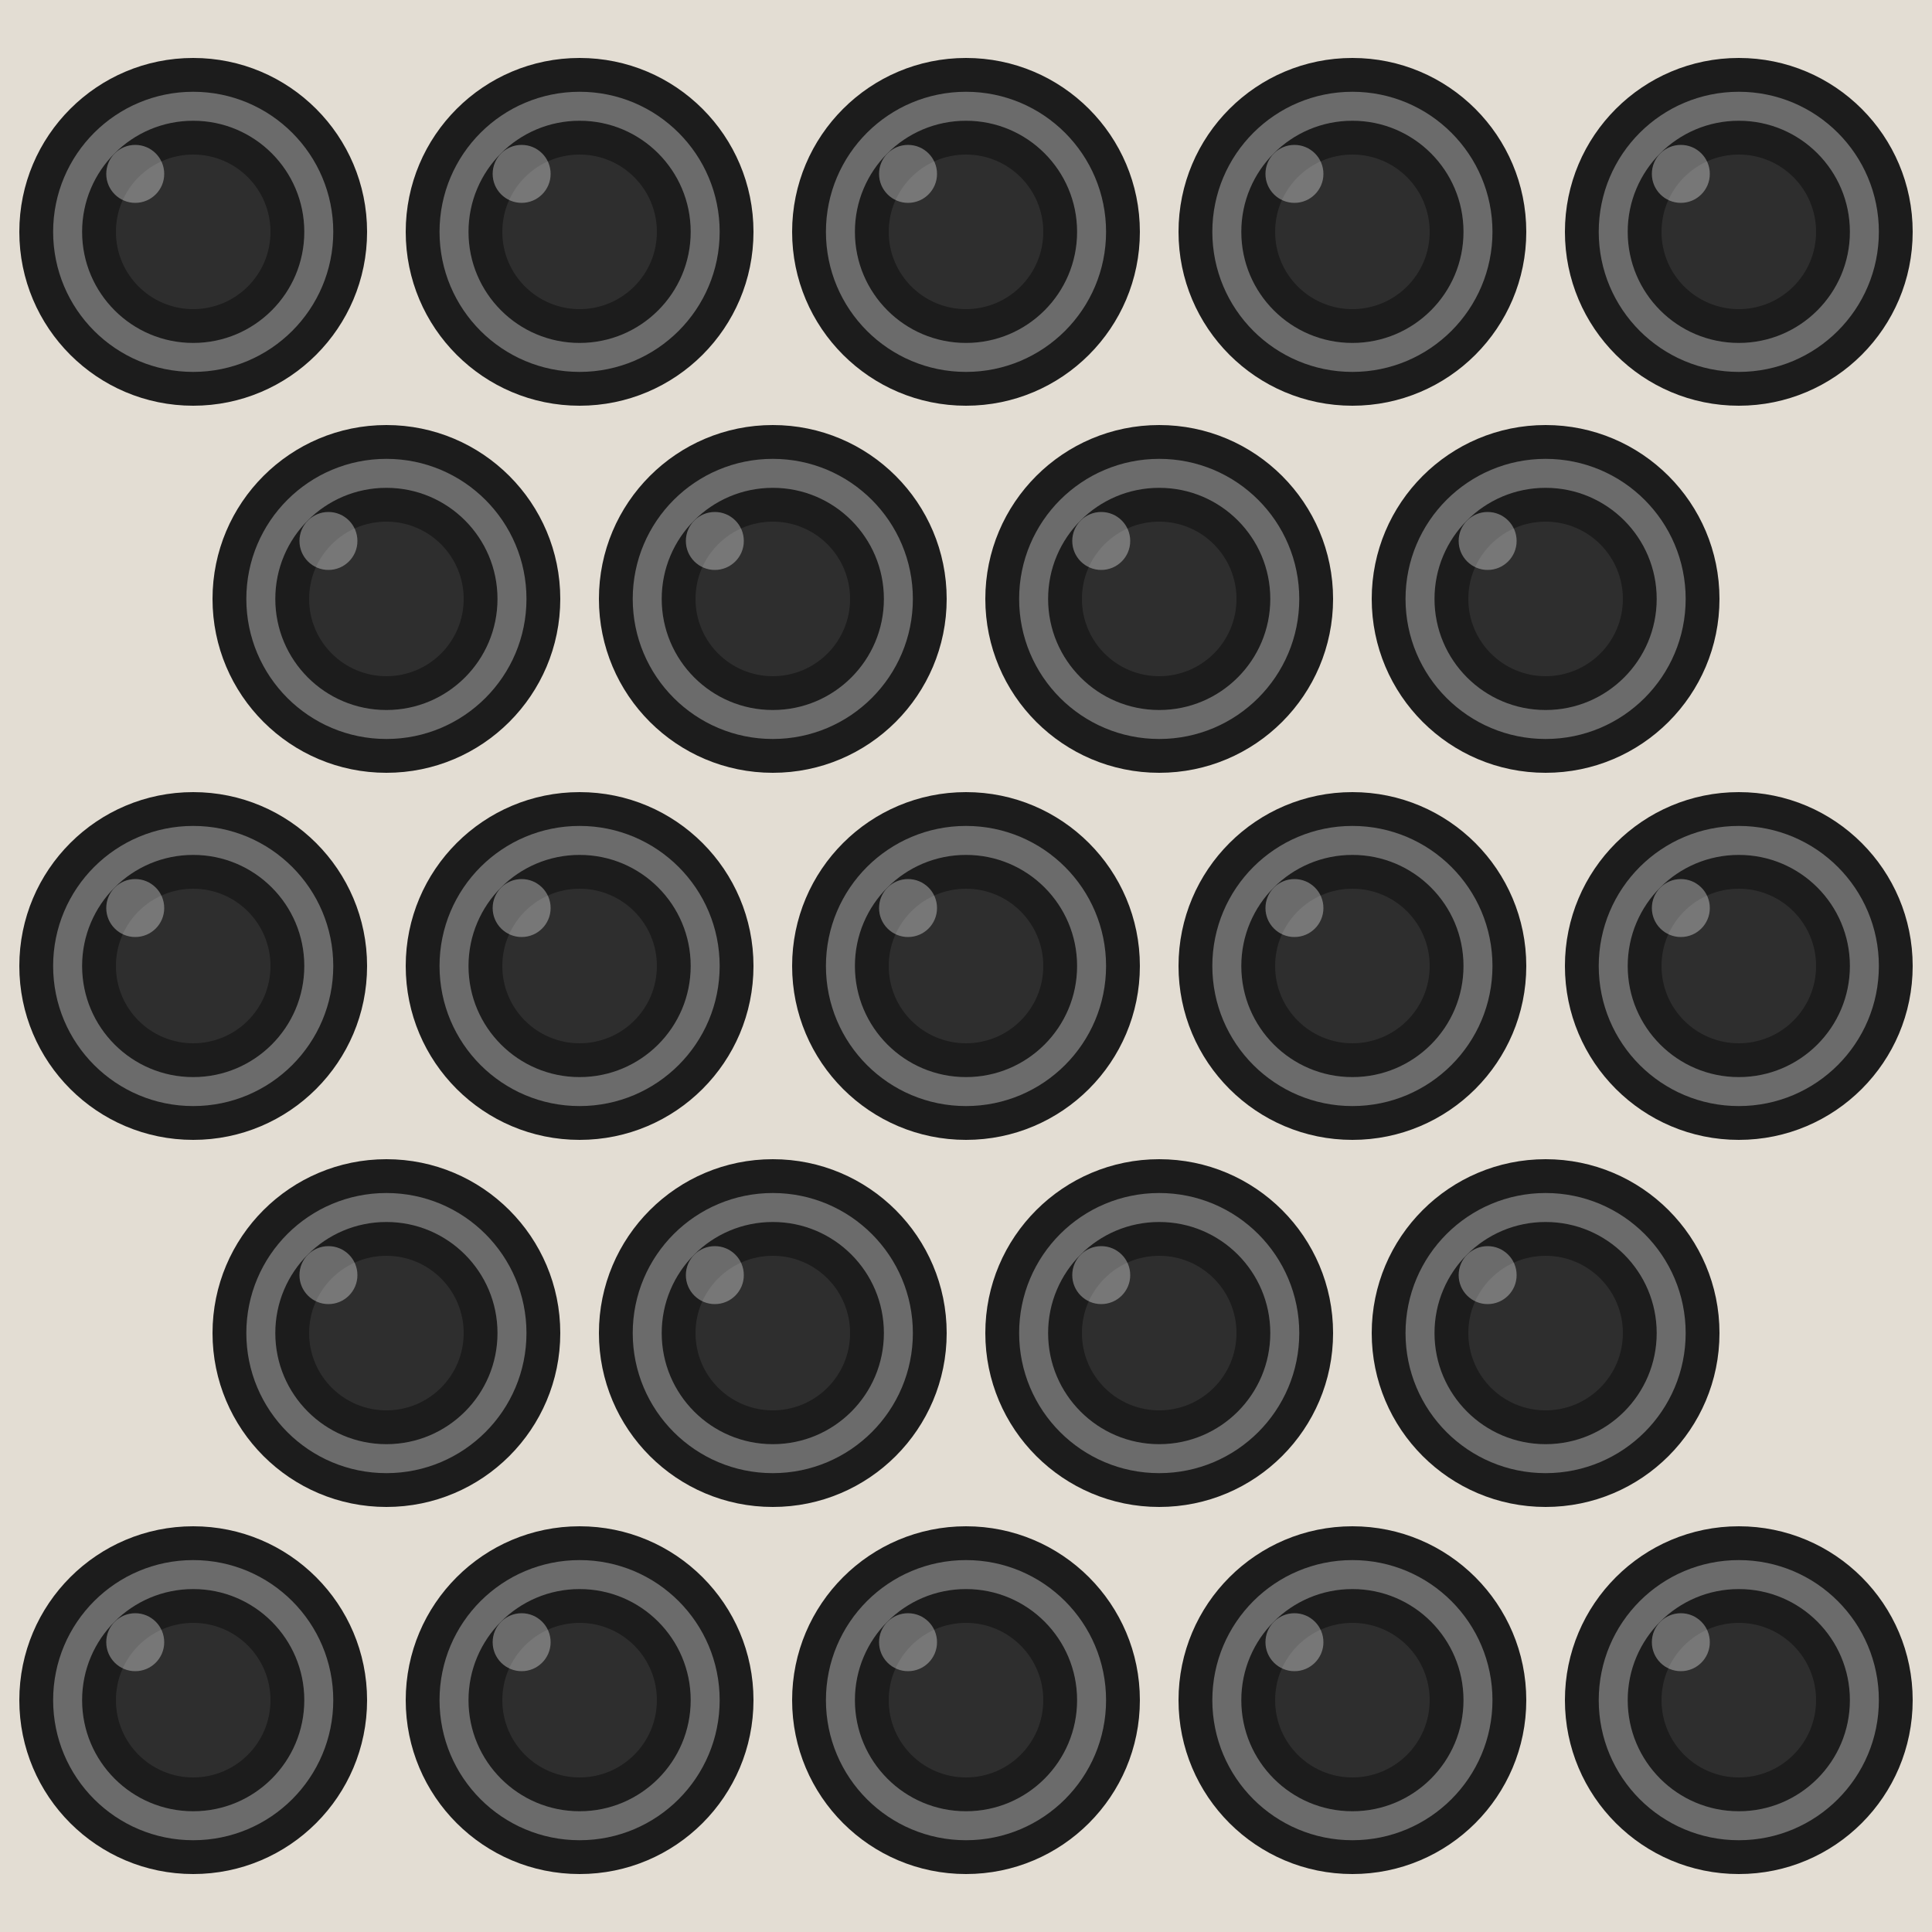
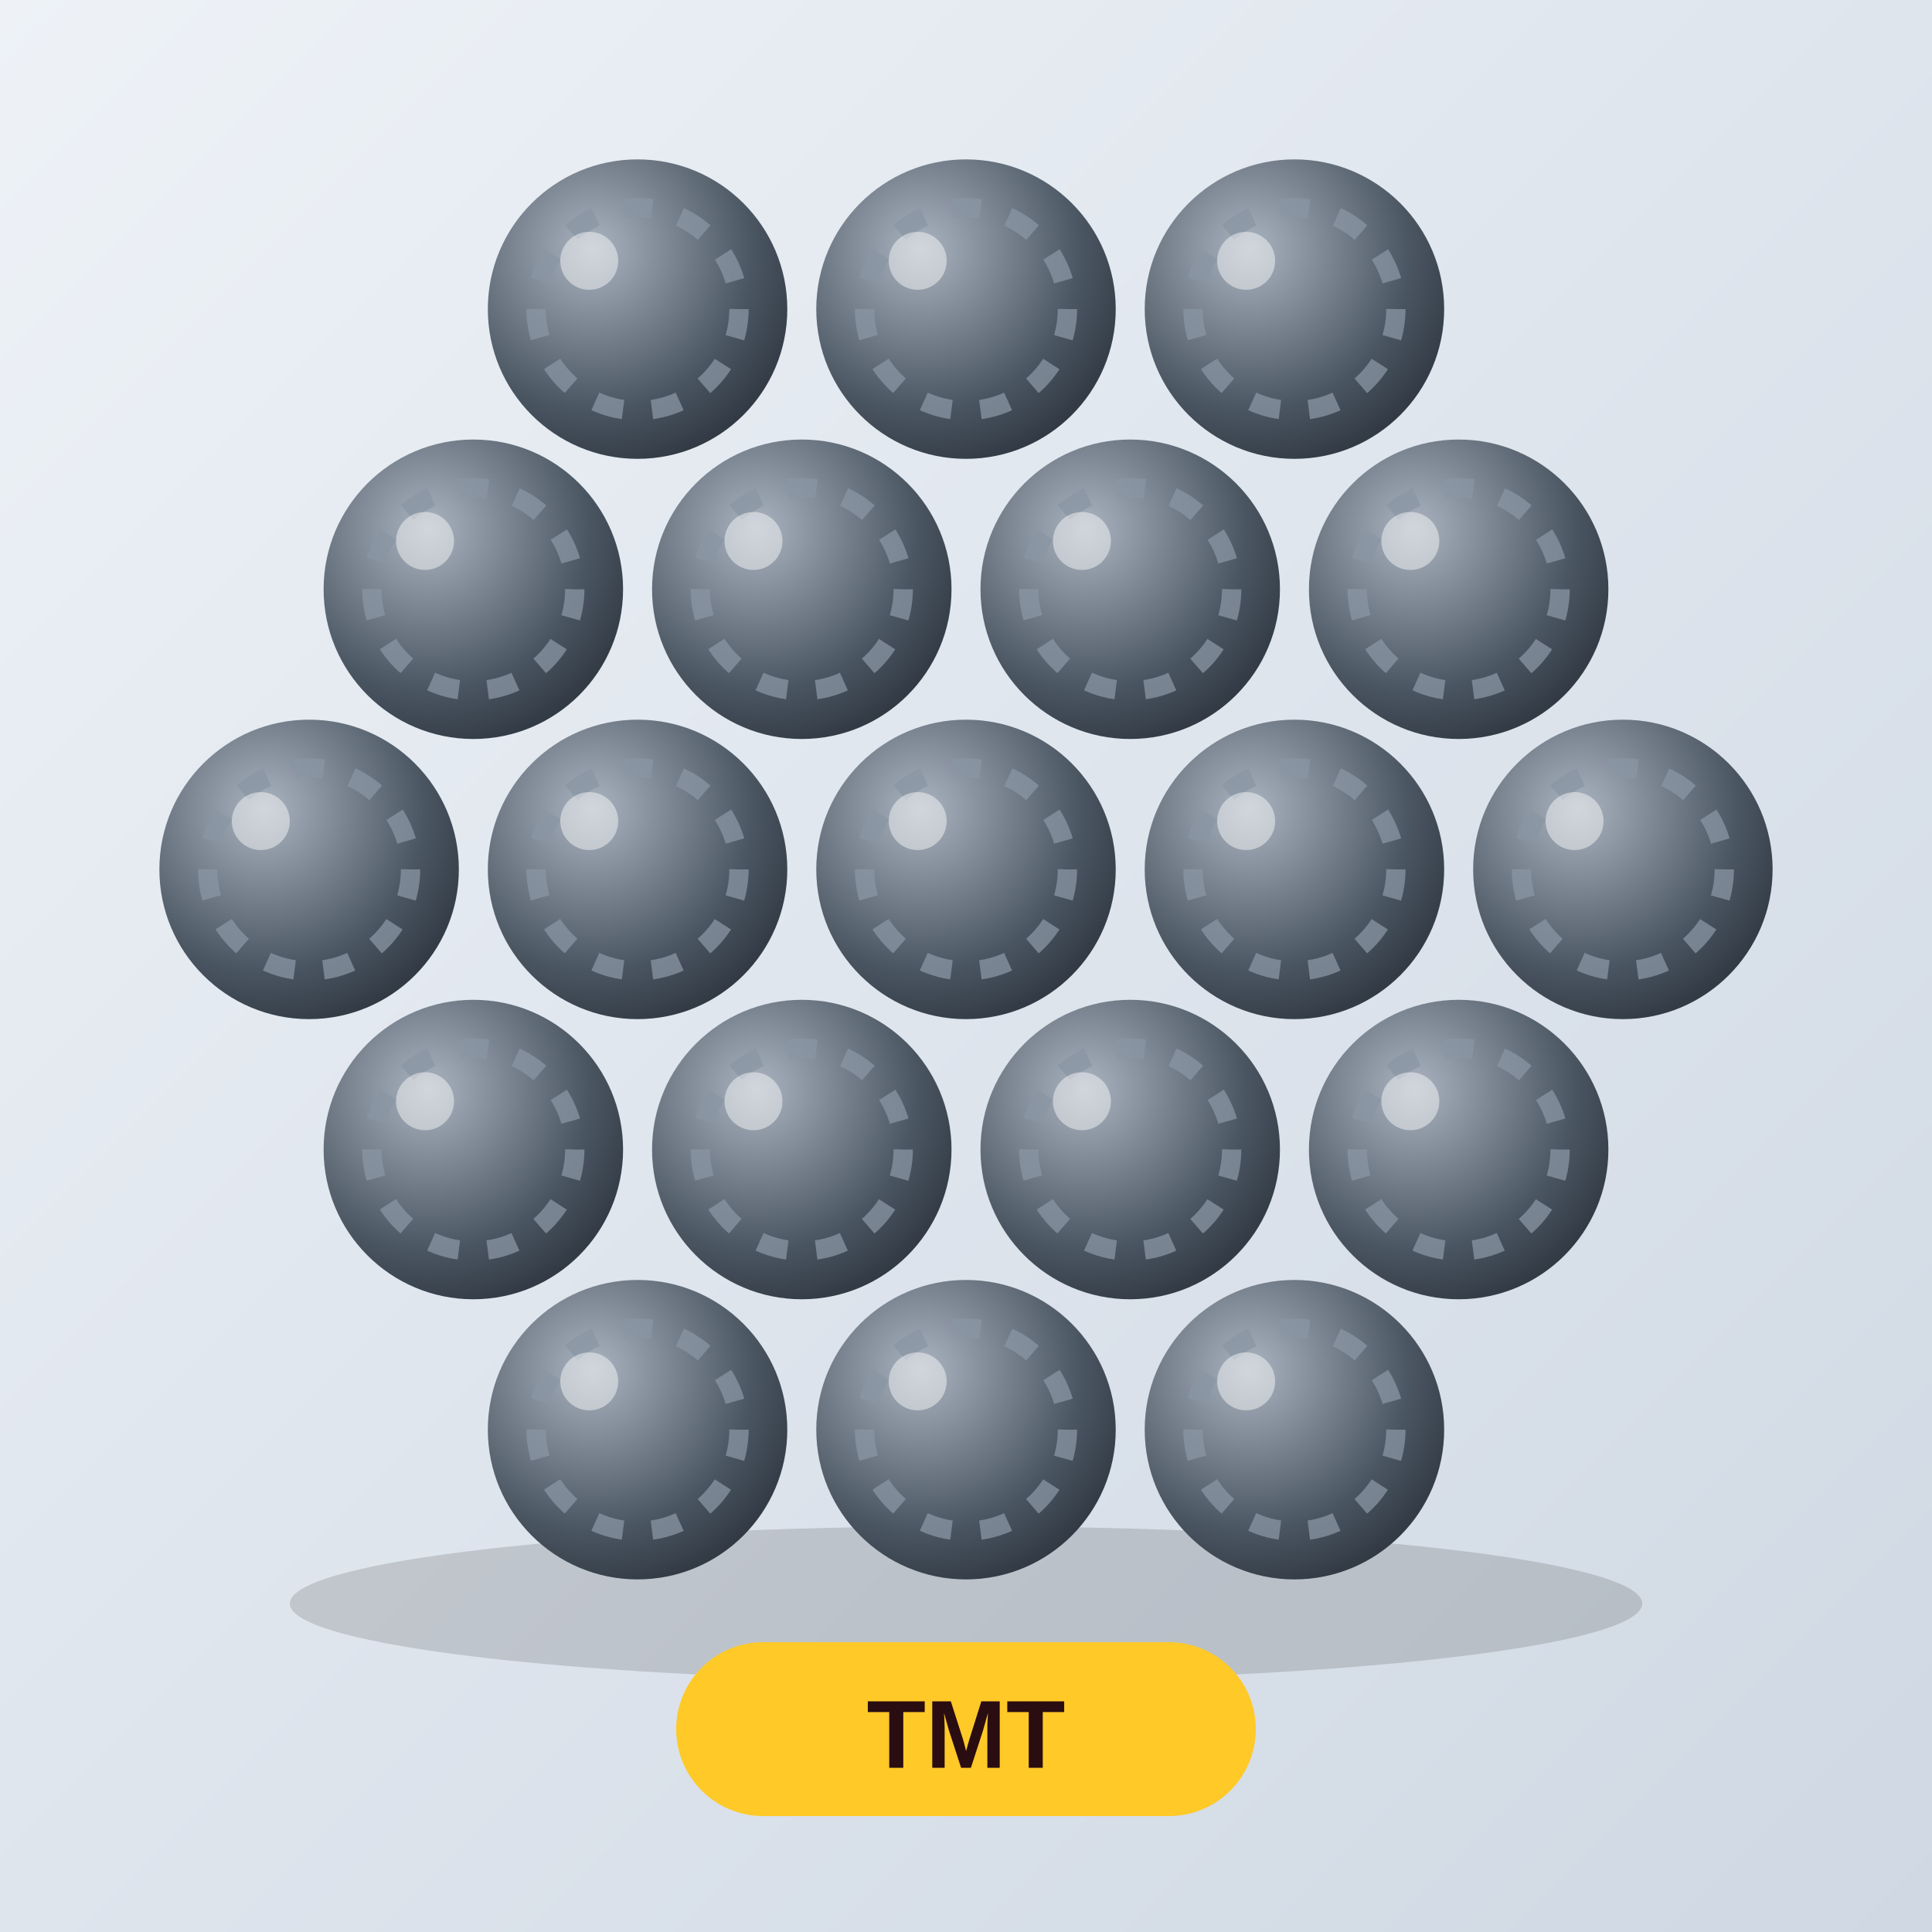
<svg xmlns="http://www.w3.org/2000/svg" viewBox="0 0 200 200">
-   <rect width="200" height="200" fill="#e3ddd3" />
-   <circle cx="20" cy="24" r="18" fill="#1c1c1c" />
-   <circle cx="20" cy="24" r="13" fill="none" stroke="#6b6b6b" stroke-width="3" />
-   <circle cx="20" cy="24" r="8" fill="#2e2e2e" />
-   <circle cx="14" cy="18" r="3" fill="#fff" opacity=".35" />
-   <circle cx="60" cy="24" r="18" fill="#1c1c1c" />
-   <circle cx="60" cy="24" r="13" fill="none" stroke="#6b6b6b" stroke-width="3" />
-   <circle cx="60" cy="24" r="8" fill="#2e2e2e" />
-   <circle cx="54" cy="18" r="3" fill="#fff" opacity=".35" />
-   <circle cx="100" cy="24" r="18" fill="#1c1c1c" />
-   <circle cx="100" cy="24" r="13" fill="none" stroke="#6b6b6b" stroke-width="3" />
-   <circle cx="100" cy="24" r="8" fill="#2e2e2e" />
-   <circle cx="94" cy="18" r="3" fill="#fff" opacity=".35" />
-   <circle cx="140" cy="24" r="18" fill="#1c1c1c" />
-   <circle cx="140" cy="24" r="13" fill="none" stroke="#6b6b6b" stroke-width="3" />
-   <circle cx="140" cy="24" r="8" fill="#2e2e2e" />
-   <circle cx="134" cy="18" r="3" fill="#fff" opacity=".35" />
-   <circle cx="180" cy="24" r="18" fill="#1c1c1c" />
-   <circle cx="180" cy="24" r="13" fill="none" stroke="#6b6b6b" stroke-width="3" />
-   <circle cx="180" cy="24" r="8" fill="#2e2e2e" />
-   <circle cx="174" cy="18" r="3" fill="#fff" opacity=".35" />
-   <circle cx="40" cy="62" r="18" fill="#1c1c1c" />
-   <circle cx="40" cy="62" r="13" fill="none" stroke="#6b6b6b" stroke-width="3" />
-   <circle cx="40" cy="62" r="8" fill="#2e2e2e" />
-   <circle cx="34" cy="56" r="3" fill="#fff" opacity=".35" />
-   <circle cx="80" cy="62" r="18" fill="#1c1c1c" />
-   <circle cx="80" cy="62" r="13" fill="none" stroke="#6b6b6b" stroke-width="3" />
-   <circle cx="80" cy="62" r="8" fill="#2e2e2e" />
-   <circle cx="74" cy="56" r="3" fill="#fff" opacity=".35" />
-   <circle cx="120" cy="62" r="18" fill="#1c1c1c" />
-   <circle cx="120" cy="62" r="13" fill="none" stroke="#6b6b6b" stroke-width="3" />
-   <circle cx="120" cy="62" r="8" fill="#2e2e2e" />
-   <circle cx="114" cy="56" r="3" fill="#fff" opacity=".35" />
-   <circle cx="160" cy="62" r="18" fill="#1c1c1c" />
-   <circle cx="160" cy="62" r="13" fill="none" stroke="#6b6b6b" stroke-width="3" />
-   <circle cx="160" cy="62" r="8" fill="#2e2e2e" />
-   <circle cx="154" cy="56" r="3" fill="#fff" opacity=".35" />
-   <circle cx="20" cy="100" r="18" fill="#1c1c1c" />
-   <circle cx="20" cy="100" r="13" fill="none" stroke="#6b6b6b" stroke-width="3" />
-   <circle cx="20" cy="100" r="8" fill="#2e2e2e" />
-   <circle cx="14" cy="94" r="3" fill="#fff" opacity=".35" />
-   <circle cx="60" cy="100" r="18" fill="#1c1c1c" />
-   <circle cx="60" cy="100" r="13" fill="none" stroke="#6b6b6b" stroke-width="3" />
-   <circle cx="60" cy="100" r="8" fill="#2e2e2e" />
-   <circle cx="54" cy="94" r="3" fill="#fff" opacity=".35" />
-   <circle cx="100" cy="100" r="18" fill="#1c1c1c" />
-   <circle cx="100" cy="100" r="13" fill="none" stroke="#6b6b6b" stroke-width="3" />
-   <circle cx="100" cy="100" r="8" fill="#2e2e2e" />
-   <circle cx="94" cy="94" r="3" fill="#fff" opacity=".35" />
-   <circle cx="140" cy="100" r="18" fill="#1c1c1c" />
-   <circle cx="140" cy="100" r="13" fill="none" stroke="#6b6b6b" stroke-width="3" />
-   <circle cx="140" cy="100" r="8" fill="#2e2e2e" />
-   <circle cx="134" cy="94" r="3" fill="#fff" opacity=".35" />
-   <circle cx="180" cy="100" r="18" fill="#1c1c1c" />
-   <circle cx="180" cy="100" r="13" fill="none" stroke="#6b6b6b" stroke-width="3" />
-   <circle cx="180" cy="100" r="8" fill="#2e2e2e" />
-   <circle cx="174" cy="94" r="3" fill="#fff" opacity=".35" />
-   <circle cx="40" cy="138" r="18" fill="#1c1c1c" />
-   <circle cx="40" cy="138" r="13" fill="none" stroke="#6b6b6b" stroke-width="3" />
-   <circle cx="40" cy="138" r="8" fill="#2e2e2e" />
-   <circle cx="34" cy="132" r="3" fill="#fff" opacity=".35" />
-   <circle cx="80" cy="138" r="18" fill="#1c1c1c" />
-   <circle cx="80" cy="138" r="13" fill="none" stroke="#6b6b6b" stroke-width="3" />
-   <circle cx="80" cy="138" r="8" fill="#2e2e2e" />
-   <circle cx="74" cy="132" r="3" fill="#fff" opacity=".35" />
-   <circle cx="120" cy="138" r="18" fill="#1c1c1c" />
-   <circle cx="120" cy="138" r="13" fill="none" stroke="#6b6b6b" stroke-width="3" />
-   <circle cx="120" cy="138" r="8" fill="#2e2e2e" />
-   <circle cx="114" cy="132" r="3" fill="#fff" opacity=".35" />
-   <circle cx="160" cy="138" r="18" fill="#1c1c1c" />
-   <circle cx="160" cy="138" r="13" fill="none" stroke="#6b6b6b" stroke-width="3" />
-   <circle cx="160" cy="138" r="8" fill="#2e2e2e" />
-   <circle cx="154" cy="132" r="3" fill="#fff" opacity=".35" />
-   <circle cx="20" cy="176" r="18" fill="#1c1c1c" />
-   <circle cx="20" cy="176" r="13" fill="none" stroke="#6b6b6b" stroke-width="3" />
-   <circle cx="20" cy="176" r="8" fill="#2e2e2e" />
-   <circle cx="14" cy="170" r="3" fill="#fff" opacity=".35" />
-   <circle cx="60" cy="176" r="18" fill="#1c1c1c" />
-   <circle cx="60" cy="176" r="13" fill="none" stroke="#6b6b6b" stroke-width="3" />
-   <circle cx="60" cy="176" r="8" fill="#2e2e2e" />
-   <circle cx="54" cy="170" r="3" fill="#fff" opacity=".35" />
-   <circle cx="100" cy="176" r="18" fill="#1c1c1c" />
-   <circle cx="100" cy="176" r="13" fill="none" stroke="#6b6b6b" stroke-width="3" />
-   <circle cx="100" cy="176" r="8" fill="#2e2e2e" />
-   <circle cx="94" cy="170" r="3" fill="#fff" opacity=".35" />
-   <circle cx="140" cy="176" r="18" fill="#1c1c1c" />
-   <circle cx="140" cy="176" r="13" fill="none" stroke="#6b6b6b" stroke-width="3" />
-   <circle cx="140" cy="176" r="8" fill="#2e2e2e" />
-   <circle cx="134" cy="170" r="3" fill="#fff" opacity=".35" />
-   <circle cx="180" cy="176" r="18" fill="#1c1c1c" />
-   <circle cx="180" cy="176" r="13" fill="none" stroke="#6b6b6b" stroke-width="3" />
-   <circle cx="180" cy="176" r="8" fill="#2e2e2e" />
-   <circle cx="174" cy="170" r="3" fill="#fff" opacity=".35" />
+   <defs>
+     <linearGradient id="bg" x1="0" y1="0" x2="1" y2="1">
+       <stop offset="0" stop-color="#eef2f7" />
+       <stop offset="1" stop-color="#cfd8e3" />
+     </linearGradient>
+     <radialGradient id="st" cx=".35" cy=".3" r=".9">
+       <stop offset="0" stop-color="#aab4c0" />
+       <stop offset=".6" stop-color="#4a5562" />
+       <stop offset="1" stop-color="#1f262d" />
+     </radialGradient>
+   </defs>
+   <rect width="200" height="200" fill="url(#bg)" />
+   <ellipse cx="100" cy="166" rx="70" ry="8" fill="#000" opacity=".14" />
+   <circle cx="66" cy="32" r="15.5" fill="url(#st)" />
+   <circle cx="66" cy="32" r="10.5" fill="none" stroke="#8a95a3" stroke-width="2" stroke-dasharray="3 3" opacity=".75" />
+   <circle cx="61" cy="27" r="3" fill="#fff" opacity=".45" />
+   <circle cx="100" cy="32" r="15.5" fill="url(#st)" />
+   <circle cx="100" cy="32" r="10.5" fill="none" stroke="#8a95a3" stroke-width="2" stroke-dasharray="3 3" opacity=".75" />
+   <circle cx="95" cy="27" r="3" fill="#fff" opacity=".45" />
+   <circle cx="134" cy="32" r="15.5" fill="url(#st)" />
+   <circle cx="134" cy="32" r="10.5" fill="none" stroke="#8a95a3" stroke-width="2" stroke-dasharray="3 3" opacity=".75" />
+   <circle cx="129" cy="27" r="3" fill="#fff" opacity=".45" />
+   <circle cx="49" cy="61" r="15.5" fill="url(#st)" />
+   <circle cx="49" cy="61" r="10.5" fill="none" stroke="#8a95a3" stroke-width="2" stroke-dasharray="3 3" opacity=".75" />
+   <circle cx="44" cy="56" r="3" fill="#fff" opacity=".45" />
+   <circle cx="83" cy="61" r="15.5" fill="url(#st)" />
+   <circle cx="83" cy="61" r="10.5" fill="none" stroke="#8a95a3" stroke-width="2" stroke-dasharray="3 3" opacity=".75" />
+   <circle cx="78" cy="56" r="3" fill="#fff" opacity=".45" />
+   <circle cx="117" cy="61" r="15.5" fill="url(#st)" />
+   <circle cx="117" cy="61" r="10.5" fill="none" stroke="#8a95a3" stroke-width="2" stroke-dasharray="3 3" opacity=".75" />
+   <circle cx="112" cy="56" r="3" fill="#fff" opacity=".45" />
+   <circle cx="151" cy="61" r="15.5" fill="url(#st)" />
+   <circle cx="151" cy="61" r="10.5" fill="none" stroke="#8a95a3" stroke-width="2" stroke-dasharray="3 3" opacity=".75" />
+   <circle cx="146" cy="56" r="3" fill="#fff" opacity=".45" />
+   <circle cx="32" cy="90" r="15.5" fill="url(#st)" />
+   <circle cx="32" cy="90" r="10.5" fill="none" stroke="#8a95a3" stroke-width="2" stroke-dasharray="3 3" opacity=".75" />
+   <circle cx="27" cy="85" r="3" fill="#fff" opacity=".45" />
+   <circle cx="66" cy="90" r="15.5" fill="url(#st)" />
+   <circle cx="66" cy="90" r="10.5" fill="none" stroke="#8a95a3" stroke-width="2" stroke-dasharray="3 3" opacity=".75" />
+   <circle cx="61" cy="85" r="3" fill="#fff" opacity=".45" />
+   <circle cx="100" cy="90" r="15.5" fill="url(#st)" />
+   <circle cx="100" cy="90" r="10.5" fill="none" stroke="#8a95a3" stroke-width="2" stroke-dasharray="3 3" opacity=".75" />
+   <circle cx="95" cy="85" r="3" fill="#fff" opacity=".45" />
+   <circle cx="134" cy="90" r="15.5" fill="url(#st)" />
+   <circle cx="134" cy="90" r="10.5" fill="none" stroke="#8a95a3" stroke-width="2" stroke-dasharray="3 3" opacity=".75" />
+   <circle cx="129" cy="85" r="3" fill="#fff" opacity=".45" />
+   <circle cx="168" cy="90" r="15.5" fill="url(#st)" />
+   <circle cx="168" cy="90" r="10.5" fill="none" stroke="#8a95a3" stroke-width="2" stroke-dasharray="3 3" opacity=".75" />
+   <circle cx="163" cy="85" r="3" fill="#fff" opacity=".45" />
+   <circle cx="49" cy="119" r="15.5" fill="url(#st)" />
+   <circle cx="49" cy="119" r="10.5" fill="none" stroke="#8a95a3" stroke-width="2" stroke-dasharray="3 3" opacity=".75" />
+   <circle cx="44" cy="114" r="3" fill="#fff" opacity=".45" />
+   <circle cx="83" cy="119" r="15.5" fill="url(#st)" />
+   <circle cx="83" cy="119" r="10.5" fill="none" stroke="#8a95a3" stroke-width="2" stroke-dasharray="3 3" opacity=".75" />
+   <circle cx="78" cy="114" r="3" fill="#fff" opacity=".45" />
+   <circle cx="117" cy="119" r="15.5" fill="url(#st)" />
+   <circle cx="117" cy="119" r="10.5" fill="none" stroke="#8a95a3" stroke-width="2" stroke-dasharray="3 3" opacity=".75" />
+   <circle cx="112" cy="114" r="3" fill="#fff" opacity=".45" />
+   <circle cx="151" cy="119" r="15.5" fill="url(#st)" />
+   <circle cx="151" cy="119" r="10.5" fill="none" stroke="#8a95a3" stroke-width="2" stroke-dasharray="3 3" opacity=".75" />
+   <circle cx="146" cy="114" r="3" fill="#fff" opacity=".45" />
+   <circle cx="66" cy="148" r="15.5" fill="url(#st)" />
+   <circle cx="66" cy="148" r="10.5" fill="none" stroke="#8a95a3" stroke-width="2" stroke-dasharray="3 3" opacity=".75" />
+   <circle cx="61" cy="143" r="3" fill="#fff" opacity=".45" />
+   <circle cx="100" cy="148" r="15.5" fill="url(#st)" />
+   <circle cx="100" cy="148" r="10.5" fill="none" stroke="#8a95a3" stroke-width="2" stroke-dasharray="3 3" opacity=".75" />
+   <circle cx="95" cy="143" r="3" fill="#fff" opacity=".45" />
+   <circle cx="134" cy="148" r="15.5" fill="url(#st)" />
+   <circle cx="134" cy="148" r="10.5" fill="none" stroke="#8a95a3" stroke-width="2" stroke-dasharray="3 3" opacity=".75" />
+   <circle cx="129" cy="143" r="3" fill="#fff" opacity=".45" />
+   <rect x="70" y="170" width="60" height="18" rx="9" fill="#ffc928" />
+   <text x="100" y="183" text-anchor="middle" font-family="Arial Black,Arial,sans-serif" font-weight="900" font-size="10" fill="#2a0d10">TMT</text>
</svg>
